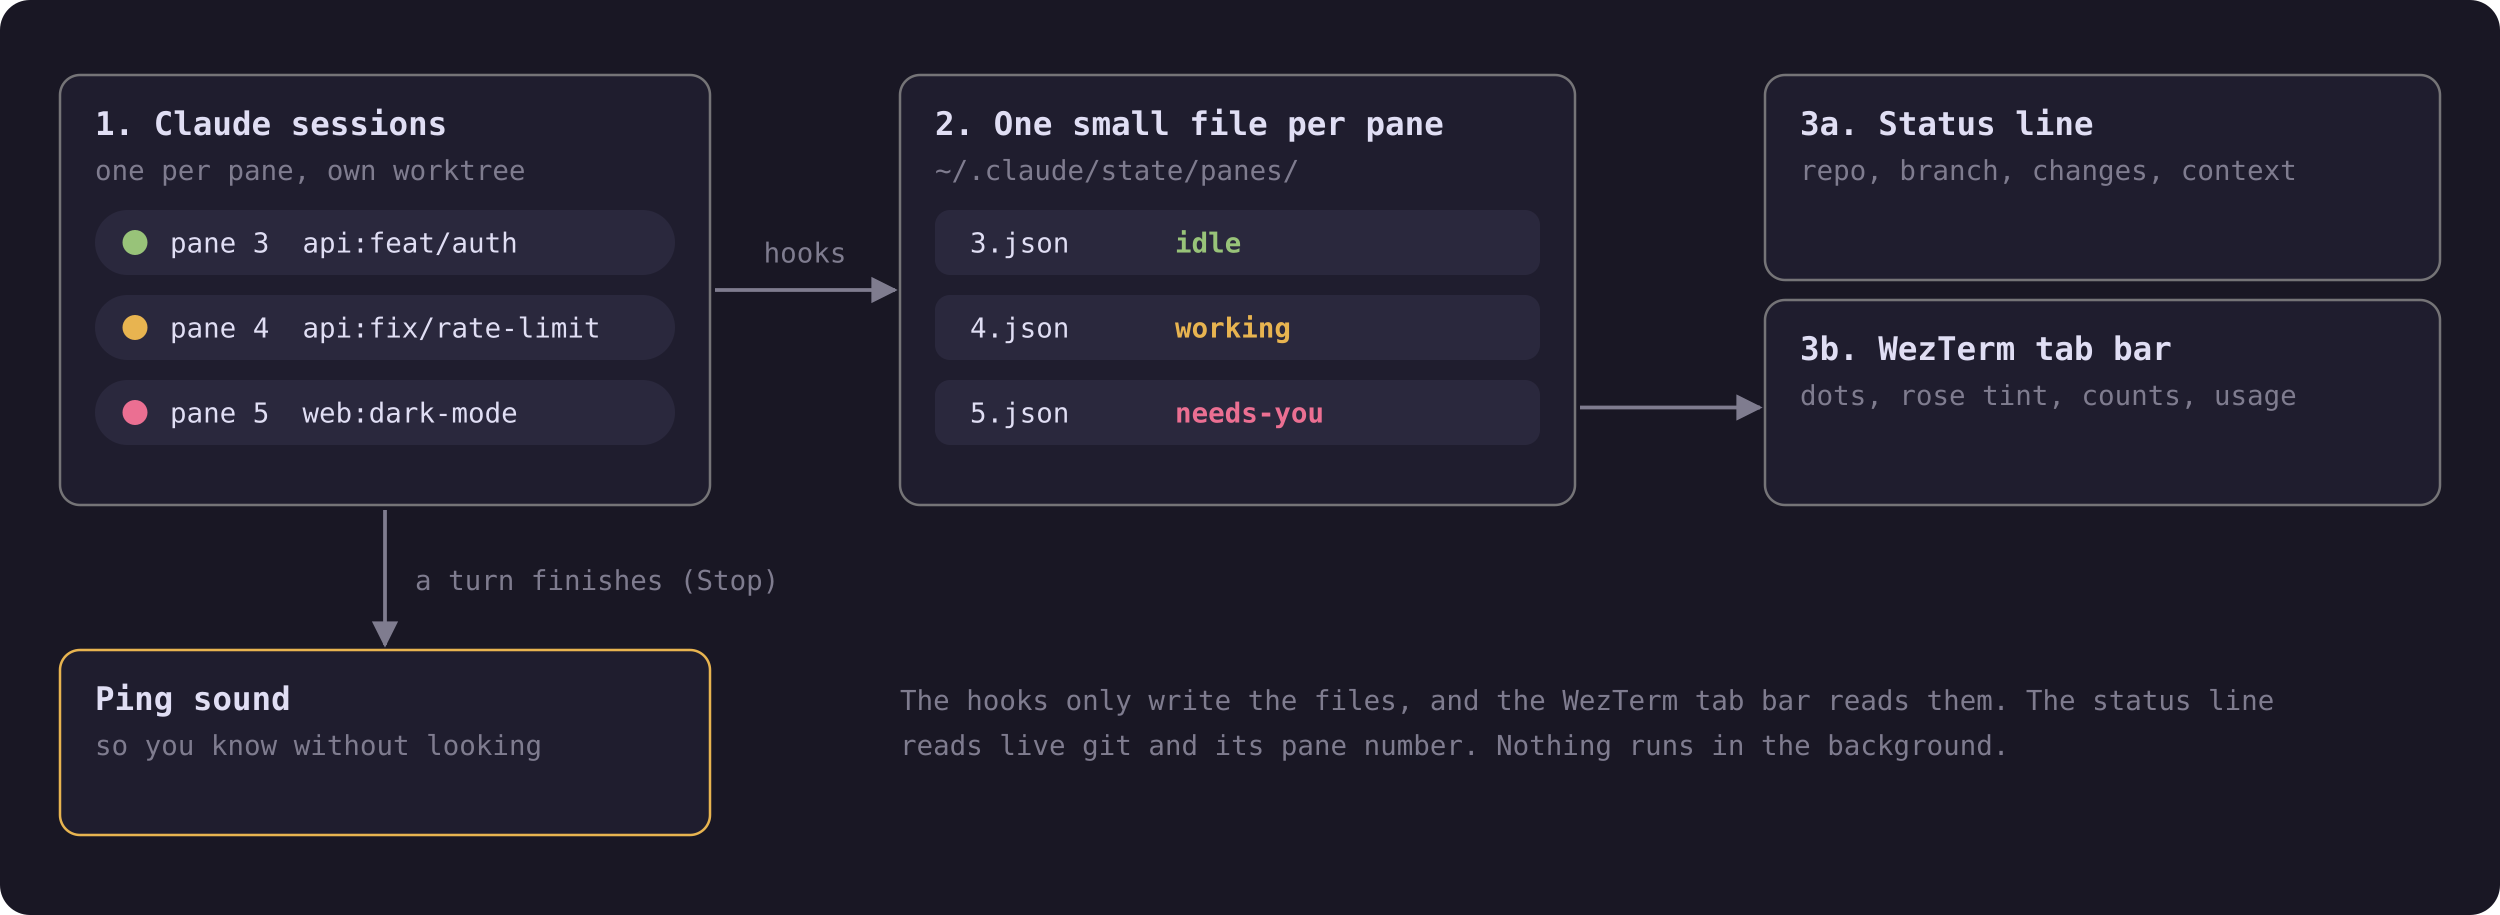
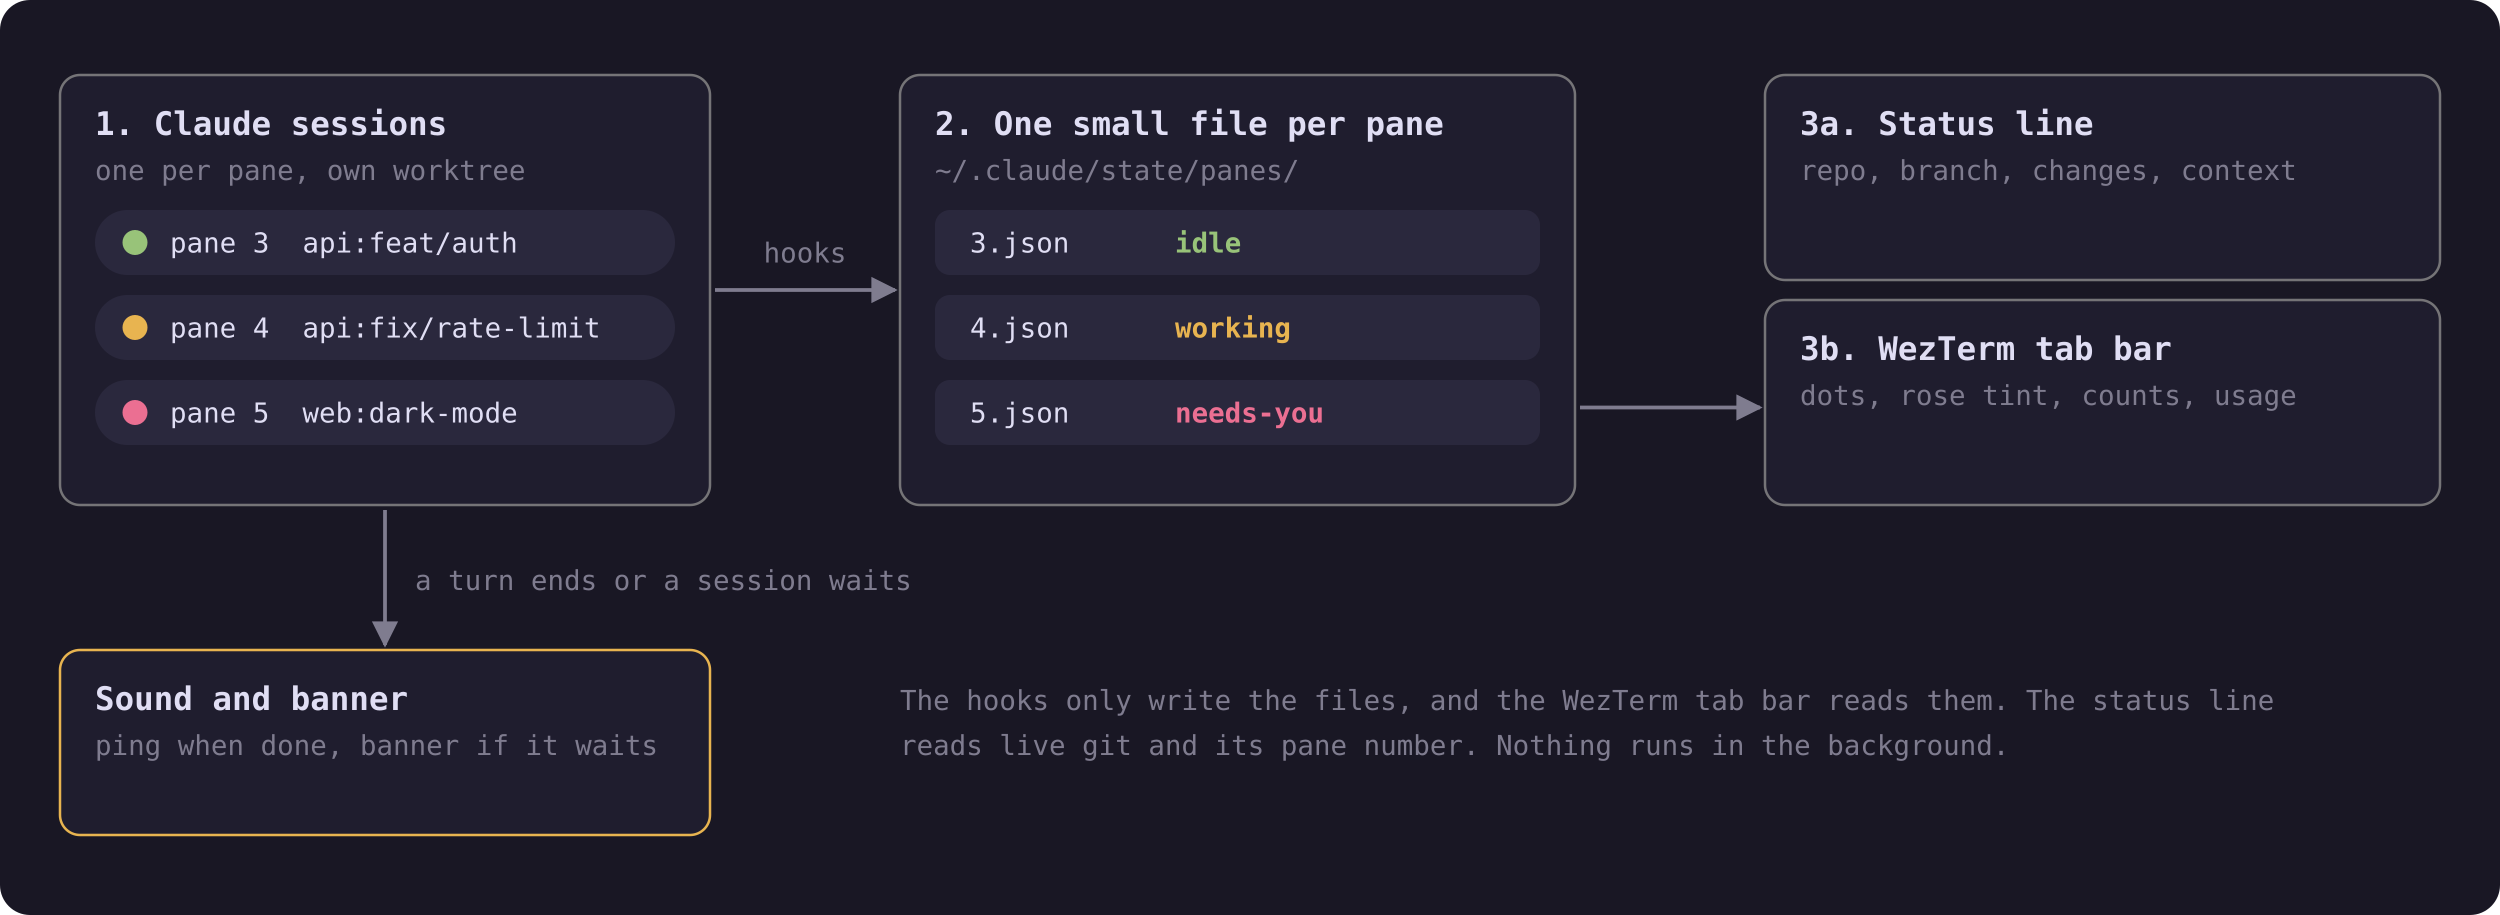
<svg xmlns="http://www.w3.org/2000/svg" viewBox="0 0 1000 366" font-family="Menlo, 'DejaVu Sans Mono', 'JetBrains Mono', monospace" role="img" aria-label="How it works: Claude hooks write one small state file per WezTerm pane; the status line and the WezTerm tab bar read those files; a finished turn also plays a sound">
  <defs>
    <marker id="ah" viewBox="0 0 10 10" refX="9" refY="5" markerWidth="7" markerHeight="7" orient="auto-start-reverse">
      <path d="M0 0L10 5L0 10z" fill="#7f7c8f" />
    </marker>
  </defs>
  <rect width="1000" height="366" rx="12" fill="#191724" />
  <rect x="24" y="30" width="260" height="172" rx="8" fill="#1f1d2e" stroke="#757477" />
  <text x="38" y="54" fill="#e0def4" font-size="13" font-weight="bold" text-anchor="start" xml:space="preserve">1. Claude sessions</text>
  <text x="38" y="72" fill="#7f7c8f" font-size="11" text-anchor="start" xml:space="preserve">one per pane, own worktree</text>
  <rect x="38" y="84" width="232" height="26" rx="13" fill="#2a283d" />
  <circle cx="54" cy="97" r="5" fill="#98c379" />
  <text x="68" y="101" fill="#e0def4" font-size="11" text-anchor="start" xml:space="preserve">pane 3  api:feat/auth</text>
  <rect x="38" y="118" width="232" height="26" rx="13" fill="#2a283d" />
  <circle cx="54" cy="131" r="5" fill="#e8b450" />
  <text x="68" y="135" fill="#e0def4" font-size="11" text-anchor="start" xml:space="preserve">pane 4  api:fix/rate-limit</text>
  <rect x="38" y="152" width="232" height="26" rx="13" fill="#2a283d" />
  <circle cx="54" cy="165" r="5" fill="#eb6f92" />
  <text x="68" y="169" fill="#e0def4" font-size="11" text-anchor="start" xml:space="preserve">pane 5  web:dark-mode</text>
  <line x1="286" y1="116" x2="358" y2="116" stroke="#7f7c8f" stroke-width="1.5" marker-end="url(#ah)" />
  <text x="322" y="105" fill="#7f7c8f" font-size="11" text-anchor="middle" xml:space="preserve">hooks</text>
  <rect x="360" y="30" width="270" height="172" rx="8" fill="#1f1d2e" stroke="#757477" />
  <text x="374" y="54" fill="#e0def4" font-size="13" font-weight="bold" text-anchor="start" xml:space="preserve">2. One small file per pane</text>
  <text x="374" y="72" fill="#7f7c8f" font-size="11" text-anchor="start" xml:space="preserve">~/.claude/state/panes/</text>
  <rect x="374" y="84" width="242" height="26" rx="6" fill="#2a283d" />
  <text x="388" y="101" fill="#e0def4" font-size="11" text-anchor="start" xml:space="preserve">3.json</text>
  <text x="470" y="101" fill="#98c379" font-size="11" font-weight="bold" text-anchor="start" xml:space="preserve">idle</text>
  <rect x="374" y="118" width="242" height="26" rx="6" fill="#2a283d" />
  <text x="388" y="135" fill="#e0def4" font-size="11" text-anchor="start" xml:space="preserve">4.json</text>
  <text x="470" y="135" fill="#e8b450" font-size="11" font-weight="bold" text-anchor="start" xml:space="preserve">working</text>
  <rect x="374" y="152" width="242" height="26" rx="6" fill="#2a283d" />
  <text x="388" y="169" fill="#e0def4" font-size="11" text-anchor="start" xml:space="preserve">5.json</text>
  <text x="470" y="169" fill="#eb6f92" font-size="11" font-weight="bold" text-anchor="start" xml:space="preserve">needs-you</text>
  <line x1="632" y1="163" x2="704" y2="163" stroke="#7f7c8f" stroke-width="1.5" marker-end="url(#ah)" />
  <rect x="706" y="30" width="270" height="82" rx="8" fill="#1f1d2e" stroke="#757477" />
  <text x="720" y="54" fill="#e0def4" font-size="13" font-weight="bold" text-anchor="start" xml:space="preserve">3a. Status line</text>
  <text x="720" y="72" fill="#7f7c8f" font-size="11" text-anchor="start" xml:space="preserve">repo, branch, changes, context</text>
  <rect x="706" y="120" width="270" height="82" rx="8" fill="#1f1d2e" stroke="#757477" />
  <text x="720" y="144" fill="#e0def4" font-size="13" font-weight="bold" text-anchor="start" xml:space="preserve">3b. WezTerm tab bar</text>
  <text x="720" y="162" fill="#7f7c8f" font-size="11" text-anchor="start" xml:space="preserve">dots, rose tint, counts, usage</text>
  <line x1="154" y1="204" x2="154" y2="258" stroke="#7f7c8f" stroke-width="1.5" marker-end="url(#ah)" />
-   <text x="166" y="236" fill="#7f7c8f" font-size="11" text-anchor="start" xml:space="preserve">a turn finishes (Stop)</text>
+   <text x="166" y="236" fill="#7f7c8f" font-size="11" text-anchor="start" xml:space="preserve">a turn ends or a session waits</text>
  <rect x="24" y="260" width="260" height="74" rx="8" fill="#1f1d2e" stroke="#e8b450" />
-   <text x="38" y="284" fill="#e0def4" font-size="13" font-weight="bold" text-anchor="start" xml:space="preserve">Ping sound</text>
-   <text x="38" y="302" fill="#7f7c8f" font-size="11" text-anchor="start" xml:space="preserve">so you know without looking</text>
+   <text x="38" y="284" fill="#e0def4" font-size="13" font-weight="bold" text-anchor="start" xml:space="preserve">Sound and banner</text>
+   <text x="38" y="302" fill="#7f7c8f" font-size="11" text-anchor="start" xml:space="preserve">ping when done, banner if it waits</text>
  <text x="360" y="284" fill="#7f7c8f" font-size="11" text-anchor="start" xml:space="preserve">The hooks only write the files, and the WezTerm tab bar reads them. The status line</text>
  <text x="360" y="302" fill="#7f7c8f" font-size="11" text-anchor="start" xml:space="preserve">reads live git and its pane number. Nothing runs in the background.</text>
</svg>
